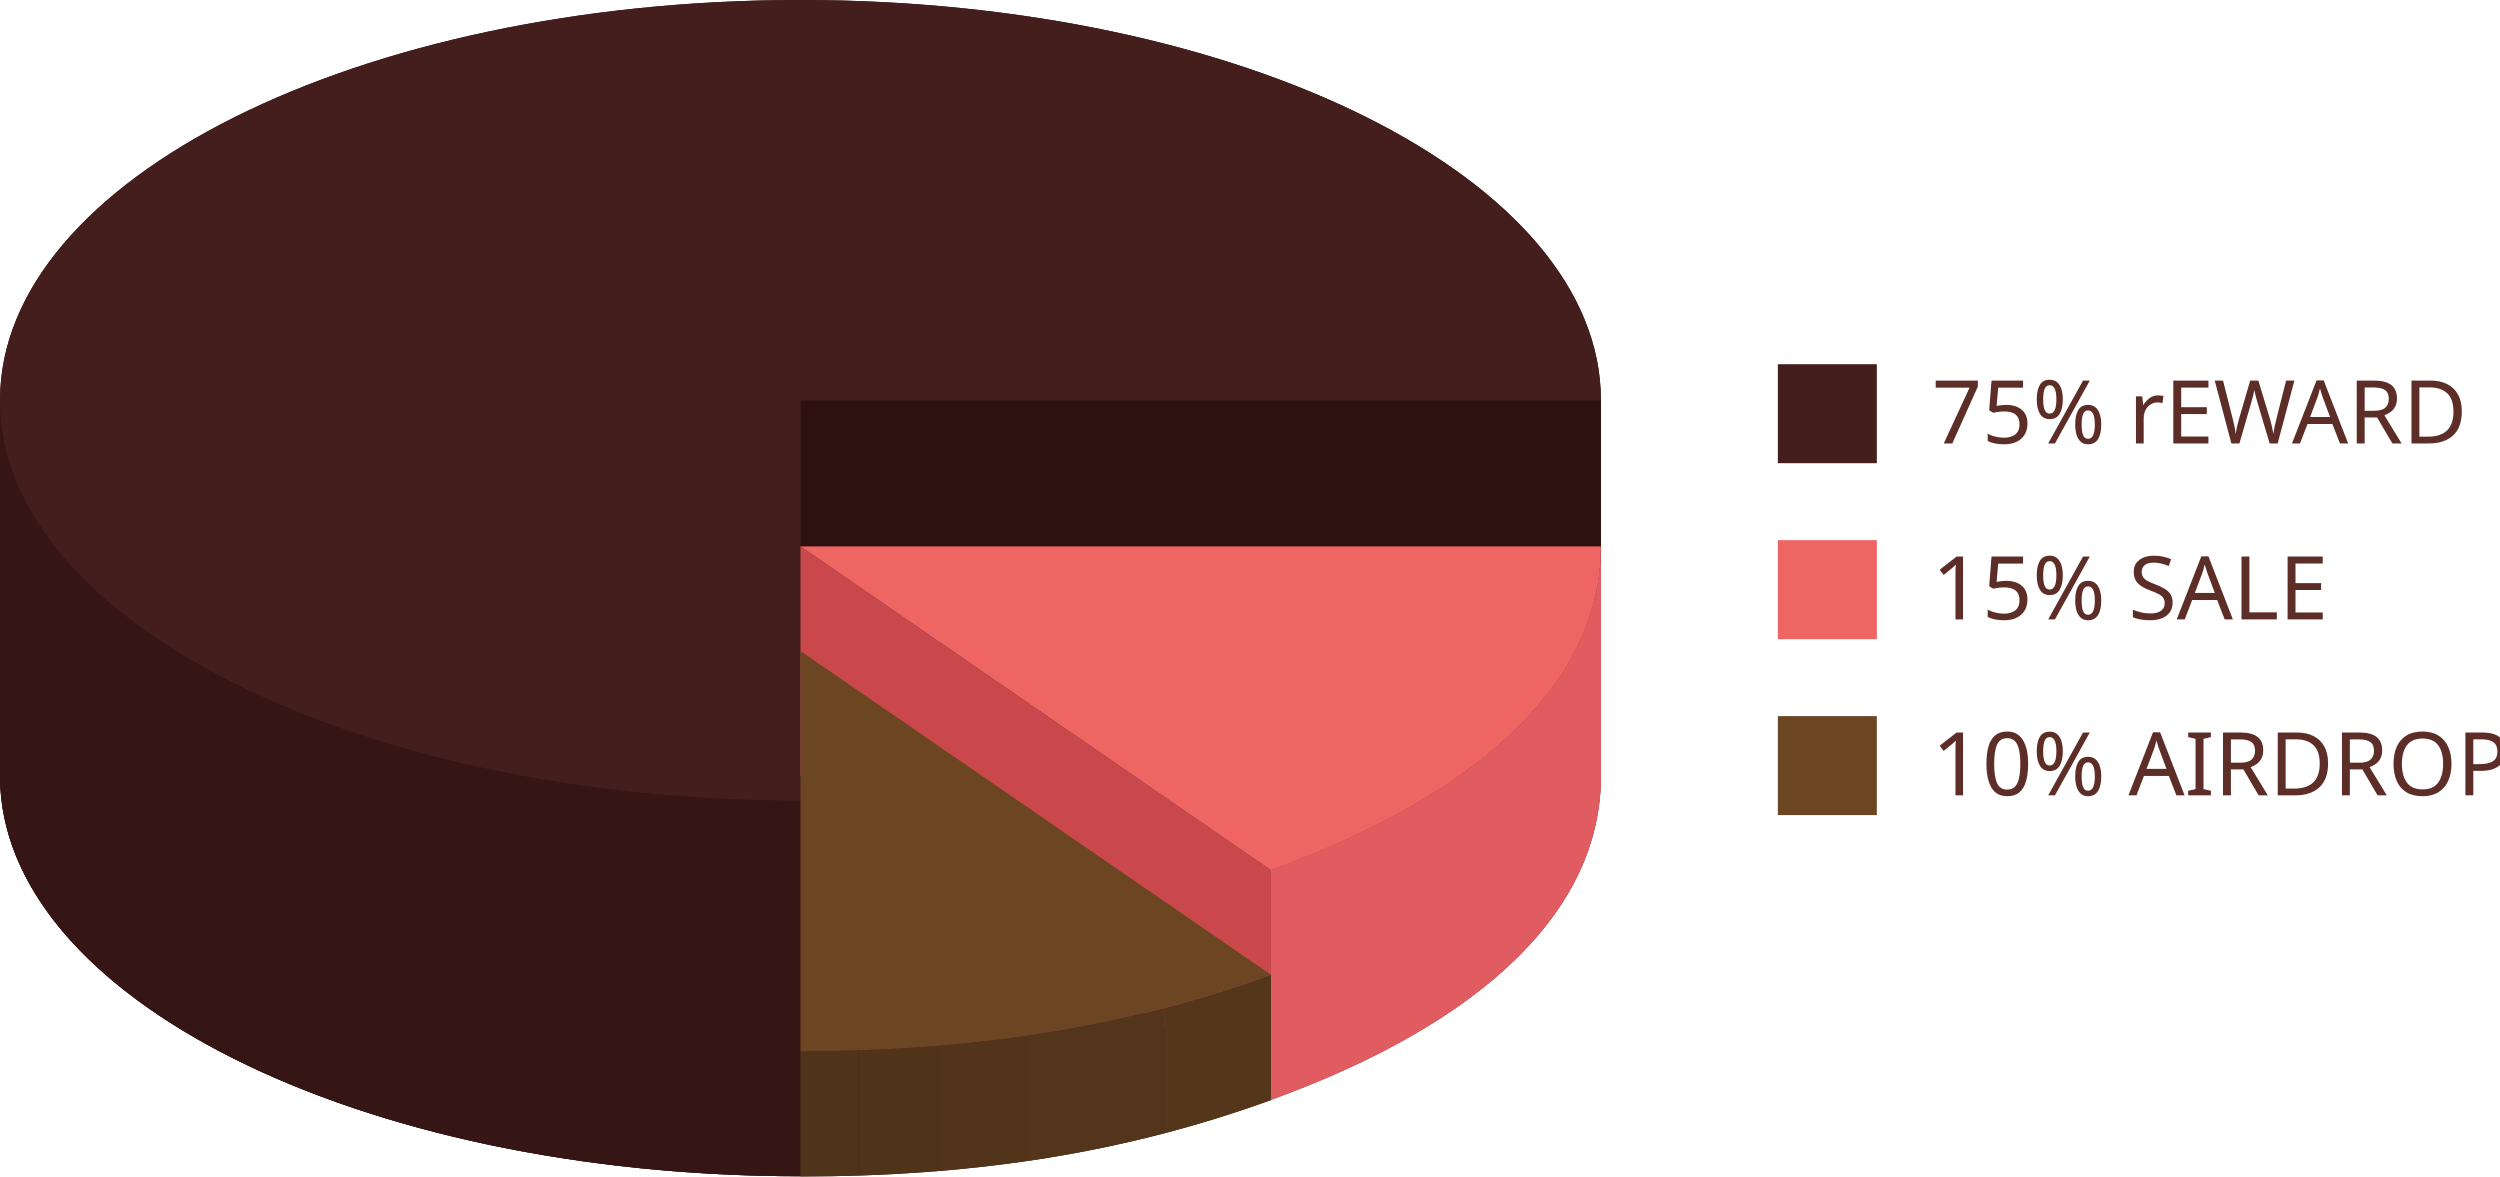
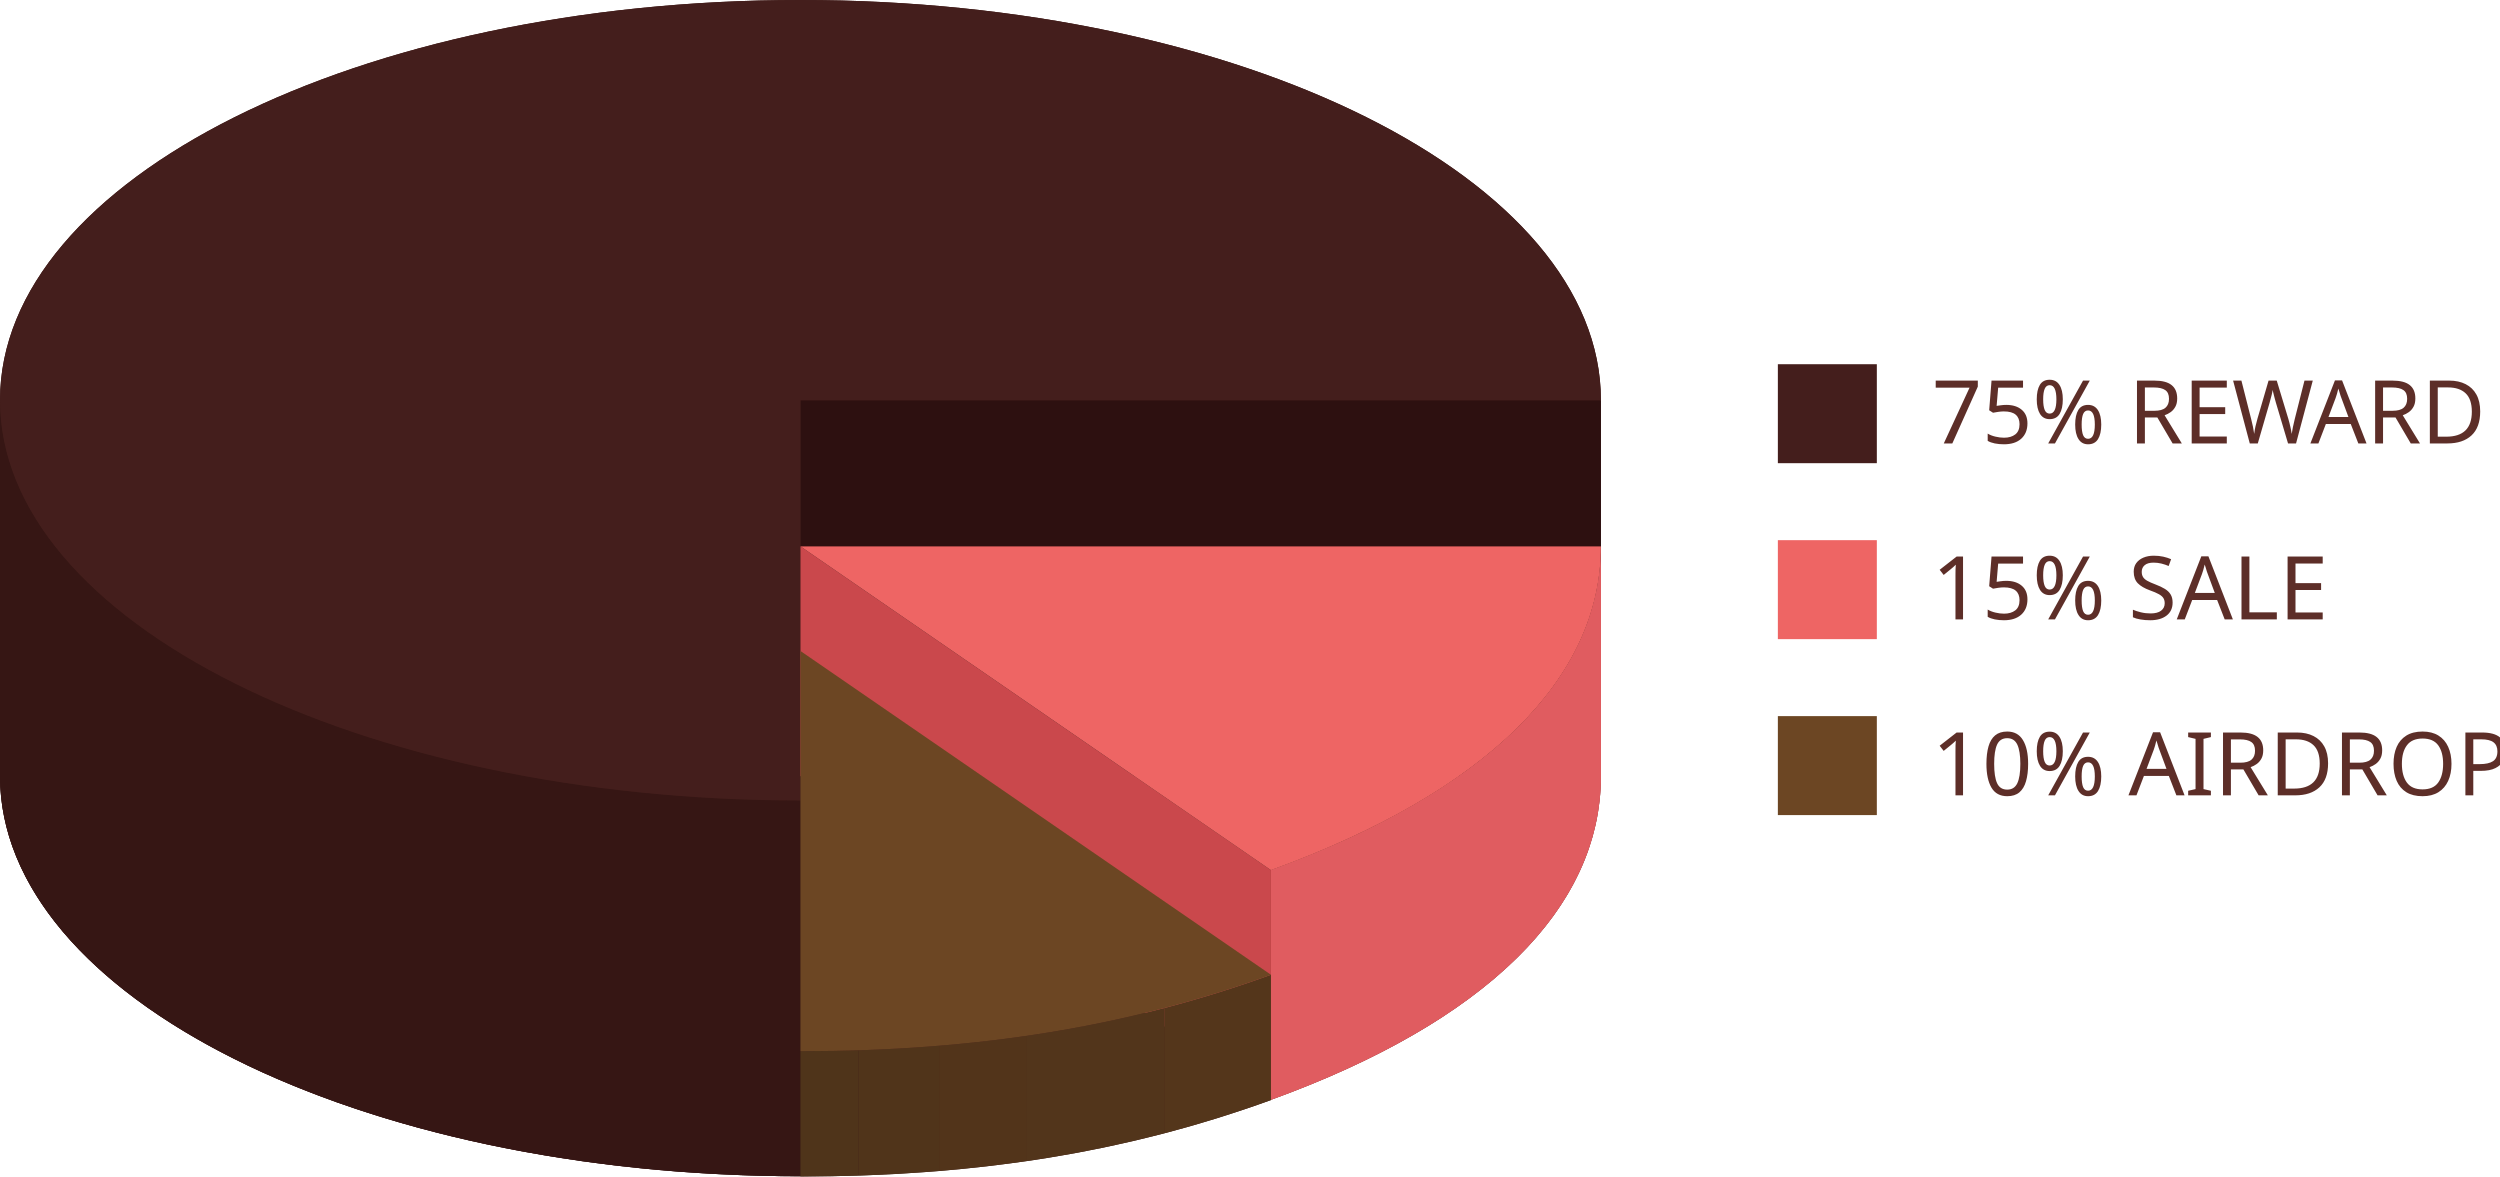
<svg xmlns="http://www.w3.org/2000/svg" width="682" height="320.94" viewBox="0 0 682 320.94">
  <defs>
    <clipPath id="clip-path">
      <rect id="Rectangle_50" data-name="Rectangle 50" width="436.732" height="320.94" fill="none" />
    </clipPath>
    <clipPath id="clip-path-2">
      <path id="Path_70" data-name="Path 70" d="M0,202.819C0,263.116,97.769,312,218.366,312V209.49C97.769,209.49,0,160.605,0,100.307Z" transform="translate(0 -100.307)" fill="none" />
    </clipPath>
    <clipPath id="clip-path-4">
      <path id="Path_83" data-name="Path 83" d="M318.528,225.261v62.646c58.54-21.265,90.015-52.149,90.015-88.329V136.932c0,36.18-31.475,67.063-90.015,88.329" transform="translate(-318.528 -136.932)" fill="none" />
    </clipPath>
    <clipPath id="clip-path-6">
      <path id="Path_91" data-name="Path 91" d="M200.613,265.15v34.171c48.242,0,89.323-6.674,128.35-20.851V244.3c-39.027,14.178-80.108,20.851-128.35,20.851" transform="translate(-200.613 -244.299)" fill="none" />
    </clipPath>
  </defs>
-   <g id="Group_52" data-name="Group 52" transform="translate(-1032 -8685.643)">
-     <text id="_75_rEWARD_15_SALE_10_AIRDROP" data-name="75% rEWARD 15% SALE 10% AIRDROP" transform="translate(1559 8806.612)" fill="#5d2e28" font-size="24" font-family="Jost-Medium, Jost" font-weight="500">
-       <tspan x="0" y="0">75% rEWARD</tspan>
+   <g id="Group_53" data-name="Group 53" transform="translate(-1032 -8685.643)">
+     <text id="_75_REWARD_15_SALE_10_AIRDROP" data-name="75% REWARD 15% SALE 10% AIRDROP" transform="translate(1559 8806.612)" fill="#5d2e28" font-size="24" font-family="Jost-Medium, Jost" font-weight="500">
+       <tspan x="0" y="0">75% REWARD</tspan>
      <tspan x="0" y="48">15% SALE</tspan>
      <tspan x="0" y="96">10% AIRDROP</tspan>
    </text>
    <rect id="Rectangle_46" data-name="Rectangle 46" width="27" height="27" transform="translate(1517 8785)" fill="#441e1c" />
    <rect id="Rectangle_47" data-name="Rectangle 47" width="27" height="27" transform="translate(1517 8881)" fill="#6c4623" />
    <rect id="Rectangle_48" data-name="Rectangle 48" width="27" height="27" transform="translate(1517 8833)" fill="#ee6564" />
    <g id="Group_43" data-name="Group 43" transform="translate(1032 8685.643)">
      <g id="Group_30" data-name="Group 30">
        <g id="Group_29" data-name="Group 29" clip-path="url(#clip-path)">
          <path id="Path_59" data-name="Path 59" d="M436.732,109.183C436.732,48.884,338.964,0,218.367,0S0,48.884,0,109.183V211.695c0,1.01.033,2.017.087,3.021.019.329.051.656.075.984.049.675.1,1.35.174,2.021.042.386.1.77.146,1.155.081.613.164,1.226.265,1.836.066.4.139.8.214,1.2q.165.89.357,1.774.132.6.276,1.207c.143.592.3,1.183.46,1.773.107.389.211.778.325,1.166.184.62.385,1.238.59,1.855.116.349.225.7.347,1.049.261.74.543,1.476.834,2.212.086.22.163.442.253.661q.583,1.429,1.24,2.844c.114.245.241.489.358.734.333.7.673,1.392,1.033,2.084.18.345.372.687.558,1.031.319.59.641,1.178.98,1.762.214.371.439.741.661,1.11q.5.834,1.026,1.663c.238.376.483.75.729,1.123q.542.821,1.111,1.635c.255.367.509.733.773,1.1.4.558.817,1.112,1.237,1.666.259.341.513.684.778,1.023.475.608.968,1.213,1.464,1.816.229.279.448.558.681.835.738.875,1.493,1.745,2.275,2.608.075.083.155.163.23.246q1.066,1.171,2.186,2.328c.279.288.57.574.856.86.556.563,1.117,1.124,1.693,1.682.339.328.686.651,1.031.976.544.513,1.091,1.024,1.65,1.533.371.337.749.673,1.127,1.008q.834.738,1.69,1.471.586.5,1.182,1,.883.736,1.792,1.464c.393.317.784.634,1.183.947.653.515,1.321,1.025,1.992,1.534.367.278.727.557,1.1.834.845.629,1.708,1.251,2.578,1.87.209.149.411.3.624.45q1.629,1.148,3.318,2.272c.319.213.65.422.973.635.814.536,1.633,1.069,2.467,1.6.434.274.878.545,1.318.817.74.459,1.483.918,2.238,1.37.483.29.972.577,1.461.863q1.1.648,2.219,1.287.759.433,1.528.861,1.131.63,2.284,1.252c.513.278,1.025.555,1.543.829.8.426,1.615.845,2.432,1.264.5.255.991.512,1.492.764.925.465,1.864.923,2.805,1.38.4.2.8.394,1.2.588q2.029.97,4.108,1.916c.213.1.432.19.645.286q1.765.8,3.563,1.573c.5.214,1,.422,1.5.633.934.4,1.87.79,2.817,1.178.185.076.365.155.55.23.3.123.615.239.92.361q1.84.741,3.713,1.462c.5.192.994.383,1.495.573q2.415.914,4.879,1.8l.223.082q2.578.918,5.215,1.794c.512.171,1.028.339,1.542.507q1.972.648,3.974,1.275c.33.1.651.212.982.315.244.075.494.147.738.222.828.255,1.663.5,2.5.751.711.212,1.419.425,2.136.631.856.248,1.719.491,2.582.733.708.2,1.412.4,2.123.594.885.242,1.778.477,2.669.713.7.186,1.406.374,2.115.557.918.237,1.845.466,2.771.7.579.144,1.152.293,1.733.434.077.02.158.036.236.054q3.984.965,8.06,1.848c.374.082.748.164,1.123.245q3.984.854,8.051,1.628c.238.046.47.1.709.144.216.04.436.074.652.115q3.749.7,7.561,1.337c.438.073.876.143,1.315.213q3.976.648,8.011,1.228l.065.01c.079.012.16.021.239.032q3.755.529,7.567.986c.473.058.946.118,1.42.174q3.8.449,7.649.829c.21.021.417.048.628.069.3.028.6.049.9.078,2.637.251,5.286.488,7.956.691l.032,0c2.659.2,5.339.373,8.028.528.31.017.616.044.927.061.21.012.423.017.632.028q3.992.216,8.027.357c.507.018,1.016.033,1.523.049,2.8.089,5.614.16,8.446.2h.007q2.8.036,5.616.036v.062q4.288,0,8.5-.075c.924-.015,1.834-.045,2.753-.065,1.53-.034,3.068-.06,4.585-.109.418-.013.832-.033,1.25-.047.562-.02,1.119-.042,1.678-.064q3.527-.135,7.008-.32c.281-.015.565-.027.845-.042q3.767-.211,7.475-.488.864-.064,1.725-.131c.668-.052,1.341-.1,2.007-.152,1.5-.124,2.988-.263,4.476-.4.414-.039.833-.072,1.245-.112q3.7-.358,7.34-.784c.643-.074,1.281-.155,1.921-.233q2.8-.338,5.581-.716c.693-.095,1.388-.188,2.078-.286.441-.062.887-.118,1.327-.182q2.751-.4,5.475-.845c.367-.06.733-.123,1.1-.183q3.318-.547,6.6-1.148c.254-.047.508-.09.762-.138q3.445-.642,6.849-1.355.7-.144,1.39-.291,3.37-.713,6.707-1.49c.343-.079.683-.163,1.024-.245q3.2-.756,6.361-1.571c.257-.065.515-.128.772-.195.126-.034.255-.064.381-.1,1.332-.347,2.652-.724,3.976-1.089,1.059-.291,2.124-.569,3.178-.871,1.488-.426,2.964-.878,4.443-1.324.981-.295,1.968-.577,2.945-.881,1.632-.508,3.254-1.046,4.876-1.579.815-.268,1.636-.521,2.45-.8q3.648-1.229,7.271-2.545v-.064c1.65-.6,3.272-1.209,4.88-1.824.479-.184.952-.369,1.428-.554q1.755-.681,3.476-1.375c.477-.193.955-.384,1.427-.578q2.118-.867,4.184-1.752c.137-.059.278-.116.414-.175l.093-.038q2.294-.993,4.518-2.007c.446-.2.881-.41,1.323-.615,1.059-.489,2.113-.981,3.148-1.478.542-.261,1.077-.525,1.612-.787q1.385-.679,2.742-1.365.826-.418,1.639-.841,1.323-.686,2.617-1.38c.519-.279,1.04-.556,1.551-.837.914-.5,1.811-1.006,2.7-1.513.43-.245.868-.488,1.293-.734q1.86-1.078,3.657-2.175c.06-.037.123-.072.183-.109q1.729-1.06,3.4-2.138c.09-.058.175-.118.264-.176.632-.41,1.243-.826,1.861-1.241.642-.43,1.292-.858,1.921-1.292.606-.419,1.191-.845,1.784-1.268.613-.436,1.232-.872,1.831-1.313.58-.428,1.139-.861,1.706-1.293.582-.444,1.173-.886,1.743-1.335.554-.436,1.085-.878,1.625-1.318.47-.382.955-.761,1.414-1.146.093-.077.179-.156.27-.233.293-.248.576-.5.864-.747.685-.589,1.361-1.181,2.021-1.776.334-.3.663-.6.991-.907q.916-.846,1.8-1.7c.311-.3.624-.6.93-.9.643-.637,1.268-1.278,1.884-1.921.218-.227.443-.453.657-.681.055-.059.114-.115.169-.174.731-.784,1.439-1.573,2.132-2.365.183-.21.359-.422.54-.634q.862-1,1.682-2.019c.21-.26.421-.521.627-.783q.9-1.145,1.754-2.3c.087-.118.179-.234.264-.352.022-.032.047-.062.069-.094.612-.844,1.194-1.695,1.762-2.548.156-.235.307-.47.459-.705q.7-1.079,1.357-2.168c.123-.206.251-.409.372-.616.478-.811.943-1.625,1.382-2.445.047-.085.087-.172.133-.258.1-.193.2-.386.3-.579q.583-1.125,1.12-2.258c.114-.242.23-.483.341-.726.423-.921.829-1.846,1.2-2.778.042-.1.078-.208.121-.312.237-.6.472-1.2.691-1.8.087-.239.163-.481.247-.722.1-.272.188-.545.28-.819q.4-1.2.757-2.422c.046-.16.1-.318.143-.478q.4-1.434.729-2.879c.058-.251.109-.5.163-.755.085-.4.177-.79.256-1.188.066-.343.116-.688.177-1.032.054-.311.111-.624.162-.936q.207-1.3.36-2.6c.015-.134.036-.266.051-.4.11-1,.188-2.007.249-3.016.016-.287.024-.575.037-.862.021-.448.049-.9.06-1.345q.016-.713.016-1.431h0Z" fill="#3e1b16" />
          <rect id="Rectangle_49" data-name="Rectangle 49" width="218.365" height="102.512" transform="translate(218.366 109.184)" fill="#2d1010" />
          <path id="Path_60" data-name="Path 60" d="M218.366,209.488V312C97.769,312,0,263.116,0,202.818V100.307c0,60.3,97.769,109.181,218.366,109.181" transform="translate(0 8.877)" fill="#361614" />
        </g>
      </g>
      <g id="Group_32" data-name="Group 32" transform="translate(0 109.184)">
        <g id="Group_31" data-name="Group 31" clip-path="url(#clip-path-2)">
          <path id="Path_61" data-name="Path 61" d="M201.069,200.615V303.127q-2.815,0-5.614-.035V200.579q2.8.038,5.614.036" transform="translate(17.297 -91.433)" fill="#361614" />
          <path id="Path_62" data-name="Path 62" d="M196.97,200.631V303.143q-9.421-.118-18.634-.63V200q9.207.509,18.634.63" transform="translate(15.782 -91.485)" fill="#361614" />
          <path id="Path_63" data-name="Path 63" d="M179.787,200.112V302.624q-9.037-.5-17.843-1.361V198.751q8.8.859,17.843,1.361" transform="translate(14.331 -91.595)" fill="#361614" />
          <path id="Path_64" data-name="Path 64" d="M163.367,198.921V301.433q-8.885-.867-17.5-2.089V196.832q8.613,1.218,17.5,2.089" transform="translate(12.908 -91.765)" fill="#361614" />
          <path id="Path_65" data-name="Path 65" d="M147.294,197.067V299.579q-8.964-1.269-17.6-2.9V194.163q8.634,1.633,17.6,2.9" transform="translate(11.477 -92.001)" fill="#361614" />
          <path id="Path_66" data-name="Path 66" d="M131.168,194.483V296.995q-9.3-1.757-18.18-3.919V190.564q8.874,2.157,18.18,3.919" transform="translate(9.999 -92.32)" fill="#361614" />
          <path id="Path_67" data-name="Path 67" d="M114.562,191V293.509q-9.976-2.425-19.364-5.333V185.664q9.378,2.9,19.364,5.333" transform="translate(8.424 -92.753)" fill="#361614" />
          <path id="Path_68" data-name="Path 68" d="M97.063,186.328V288.84q-12.009-3.715-22.941-8.163V178.164q10.91,4.438,22.941,8.164" transform="translate(6.559 -93.417)" fill="#361614" />
          <path id="Path_69" data-name="Path 69" d="M80.681,185.054V287.566C31.452,267.547,0,237.019,0,202.818V100.306c0,34.2,31.452,64.728,80.681,84.748" transform="translate(0 -100.307)" fill="#361614" />
        </g>
      </g>
      <g id="Group_34" data-name="Group 34">
        <g id="Group_33" data-name="Group 33" clip-path="url(#clip-path)">
          <path id="Path_71" data-name="Path 71" d="M218.366,0c120.6,0,218.365,48.884,218.365,109.183H218.366V218.365C97.769,218.365,0,169.481,0,109.183S97.769,0,218.366,0" fill="#441e1c" />
          <path id="Path_72" data-name="Path 72" d="M408.543,136.932v62.646c0,36.18-31.475,67.064-90.015,88.329V225.261c58.54-21.266,90.015-52.149,90.015-88.329" transform="translate(28.188 12.118)" fill="#e05c60" />
        </g>
      </g>
      <g id="Group_36" data-name="Group 36" transform="translate(346.716 149.05)">
        <g id="Group_35" data-name="Group 35" clip-path="url(#clip-path-4)">
          <path id="Path_73" data-name="Path 73" d="M401.226,136.932v62.646q0,.718-.016,1.432V138.363q.016-.713.016-1.431" transform="translate(-311.211 -136.932)" fill="#e05c60" />
          <path id="Path_74" data-name="Path 74" d="M401.3,138.247v62.646a60.631,60.631,0,0,1-1.1,10.195V148.441a60.607,60.607,0,0,0,1.1-10.194" transform="translate(-311.3 -136.816)" fill="#e05c60" />
          <path id="Path_75" data-name="Path 75" d="M400.411,147.612v62.646a61.339,61.339,0,0,1-2.573,9.263V156.875a61.373,61.373,0,0,0,2.573-9.263" transform="translate(-311.51 -135.987)" fill="#e05c60" />
          <path id="Path_76" data-name="Path 76" d="M398.156,156.122v62.646a66.193,66.193,0,0,1-3.91,8.711V164.832a66.243,66.243,0,0,0,3.91-8.71" transform="translate(-311.827 -135.234)" fill="#e05c60" />
          <path id="Path_77" data-name="Path 77" d="M394.68,164.124V226.77a74.914,74.914,0,0,1-5.334,8.483V172.607a75.012,75.012,0,0,0,5.334-8.483" transform="translate(-312.261 -134.526)" fill="#e05c60" />
          <path id="Path_78" data-name="Path 78" d="M389.921,171.917v62.646a88.651,88.651,0,0,1-7.068,8.547V180.464a88.783,88.783,0,0,0,7.068-8.547" transform="translate(-312.836 -133.836)" fill="#e05c60" />
          <path id="Path_79" data-name="Path 79" d="M383.632,179.769v62.646a109.281,109.281,0,0,1-9.585,9.044V188.812a109.106,109.106,0,0,0,9.585-9.043" transform="translate(-313.615 -133.141)" fill="#e05c60" />
          <path id="Path_80" data-name="Path 80" d="M375.2,188.077v62.646a140.96,140.96,0,0,1-14.149,10.382V198.459A141.3,141.3,0,0,0,375.2,188.077" transform="translate(-314.765 -132.406)" fill="#e05c60" />
          <path id="Path_81" data-name="Path 81" d="M363.519,197.615v62.646a207.7,207.7,0,0,1-30.383,15.979V213.593a207.6,207.6,0,0,0,30.383-15.978" transform="translate(-317.235 -131.562)" fill="#e05c60" />
          <path id="Path_82" data-name="Path 82" d="M334.429,212.294V274.94q-7.582,3.275-15.9,6.3V218.591q8.317-3.021,15.9-6.3" transform="translate(-318.528 -130.263)" fill="#e05c60" />
        </g>
      </g>
      <g id="Group_38" data-name="Group 38">
        <g id="Group_37" data-name="Group 37" clip-path="url(#clip-path)">
          <path id="Path_84" data-name="Path 84" d="M328.963,225.261v62.646l-128.35-88.328V136.932Z" transform="translate(17.753 12.118)" fill="#ca484c" />
          <path id="Path_85" data-name="Path 85" d="M418.978,136.932c0,36.18-31.475,67.063-90.015,88.329l-128.35-88.329Z" transform="translate(17.753 12.118)" fill="#ee6564" />
        </g>
      </g>
      <g id="Group_40" data-name="Group 40" transform="translate(218.366 265.918)">
        <g id="Group_39" data-name="Group 39" clip-path="url(#clip-path-6)">
          <path id="Path_86" data-name="Path 86" d="M320.9,244.3V278.47c-9.565,3.475-19.253,6.5-29.14,9.085V253.384c9.887-2.585,19.576-5.61,29.14-9.085" transform="translate(-192.547 -244.299)" fill="#54361b" />
          <path id="Path_87" data-name="Path 87" d="M294.8,252.645v34.171a342.913,342.913,0,0,1-37.42,7.557V260.2a342.905,342.905,0,0,0,37.42-7.557" transform="translate(-195.59 -243.56)" fill="#52351b" />
          <path id="Path_88" data-name="Path 88" d="M259.328,259.588v34.171q-11.726,1.708-23.968,2.716V262.3q12.257-1.009,23.968-2.716" transform="translate(-197.538 -242.946)" fill="#52341a" />
          <path id="Path_89" data-name="Path 89" d="M237.148,262.083v34.171q-10.76.887-21.988,1.244V263.327q11.238-.359,21.988-1.244" transform="translate(-199.326 -242.725)" fill="#50341a" />
          <path id="Path_90" data-name="Path 90" d="M216.447,263.227V297.4q-7.791.248-15.834.248V263.475q8.046,0,15.834-.248" transform="translate(-200.613 -242.624)" fill="#4f341a" />
        </g>
      </g>
      <g id="Group_42" data-name="Group 42">
        <g id="Group_41" data-name="Group 41" clip-path="url(#clip-path)">
          <path id="Path_92" data-name="Path 92" d="M200.613,163.152l128.35,88.329c-39.027,14.178-80.108,20.851-128.35,20.851Z" transform="translate(17.753 14.438)" fill="#6c4623" />
        </g>
      </g>
    </g>
  </g>
</svg>
